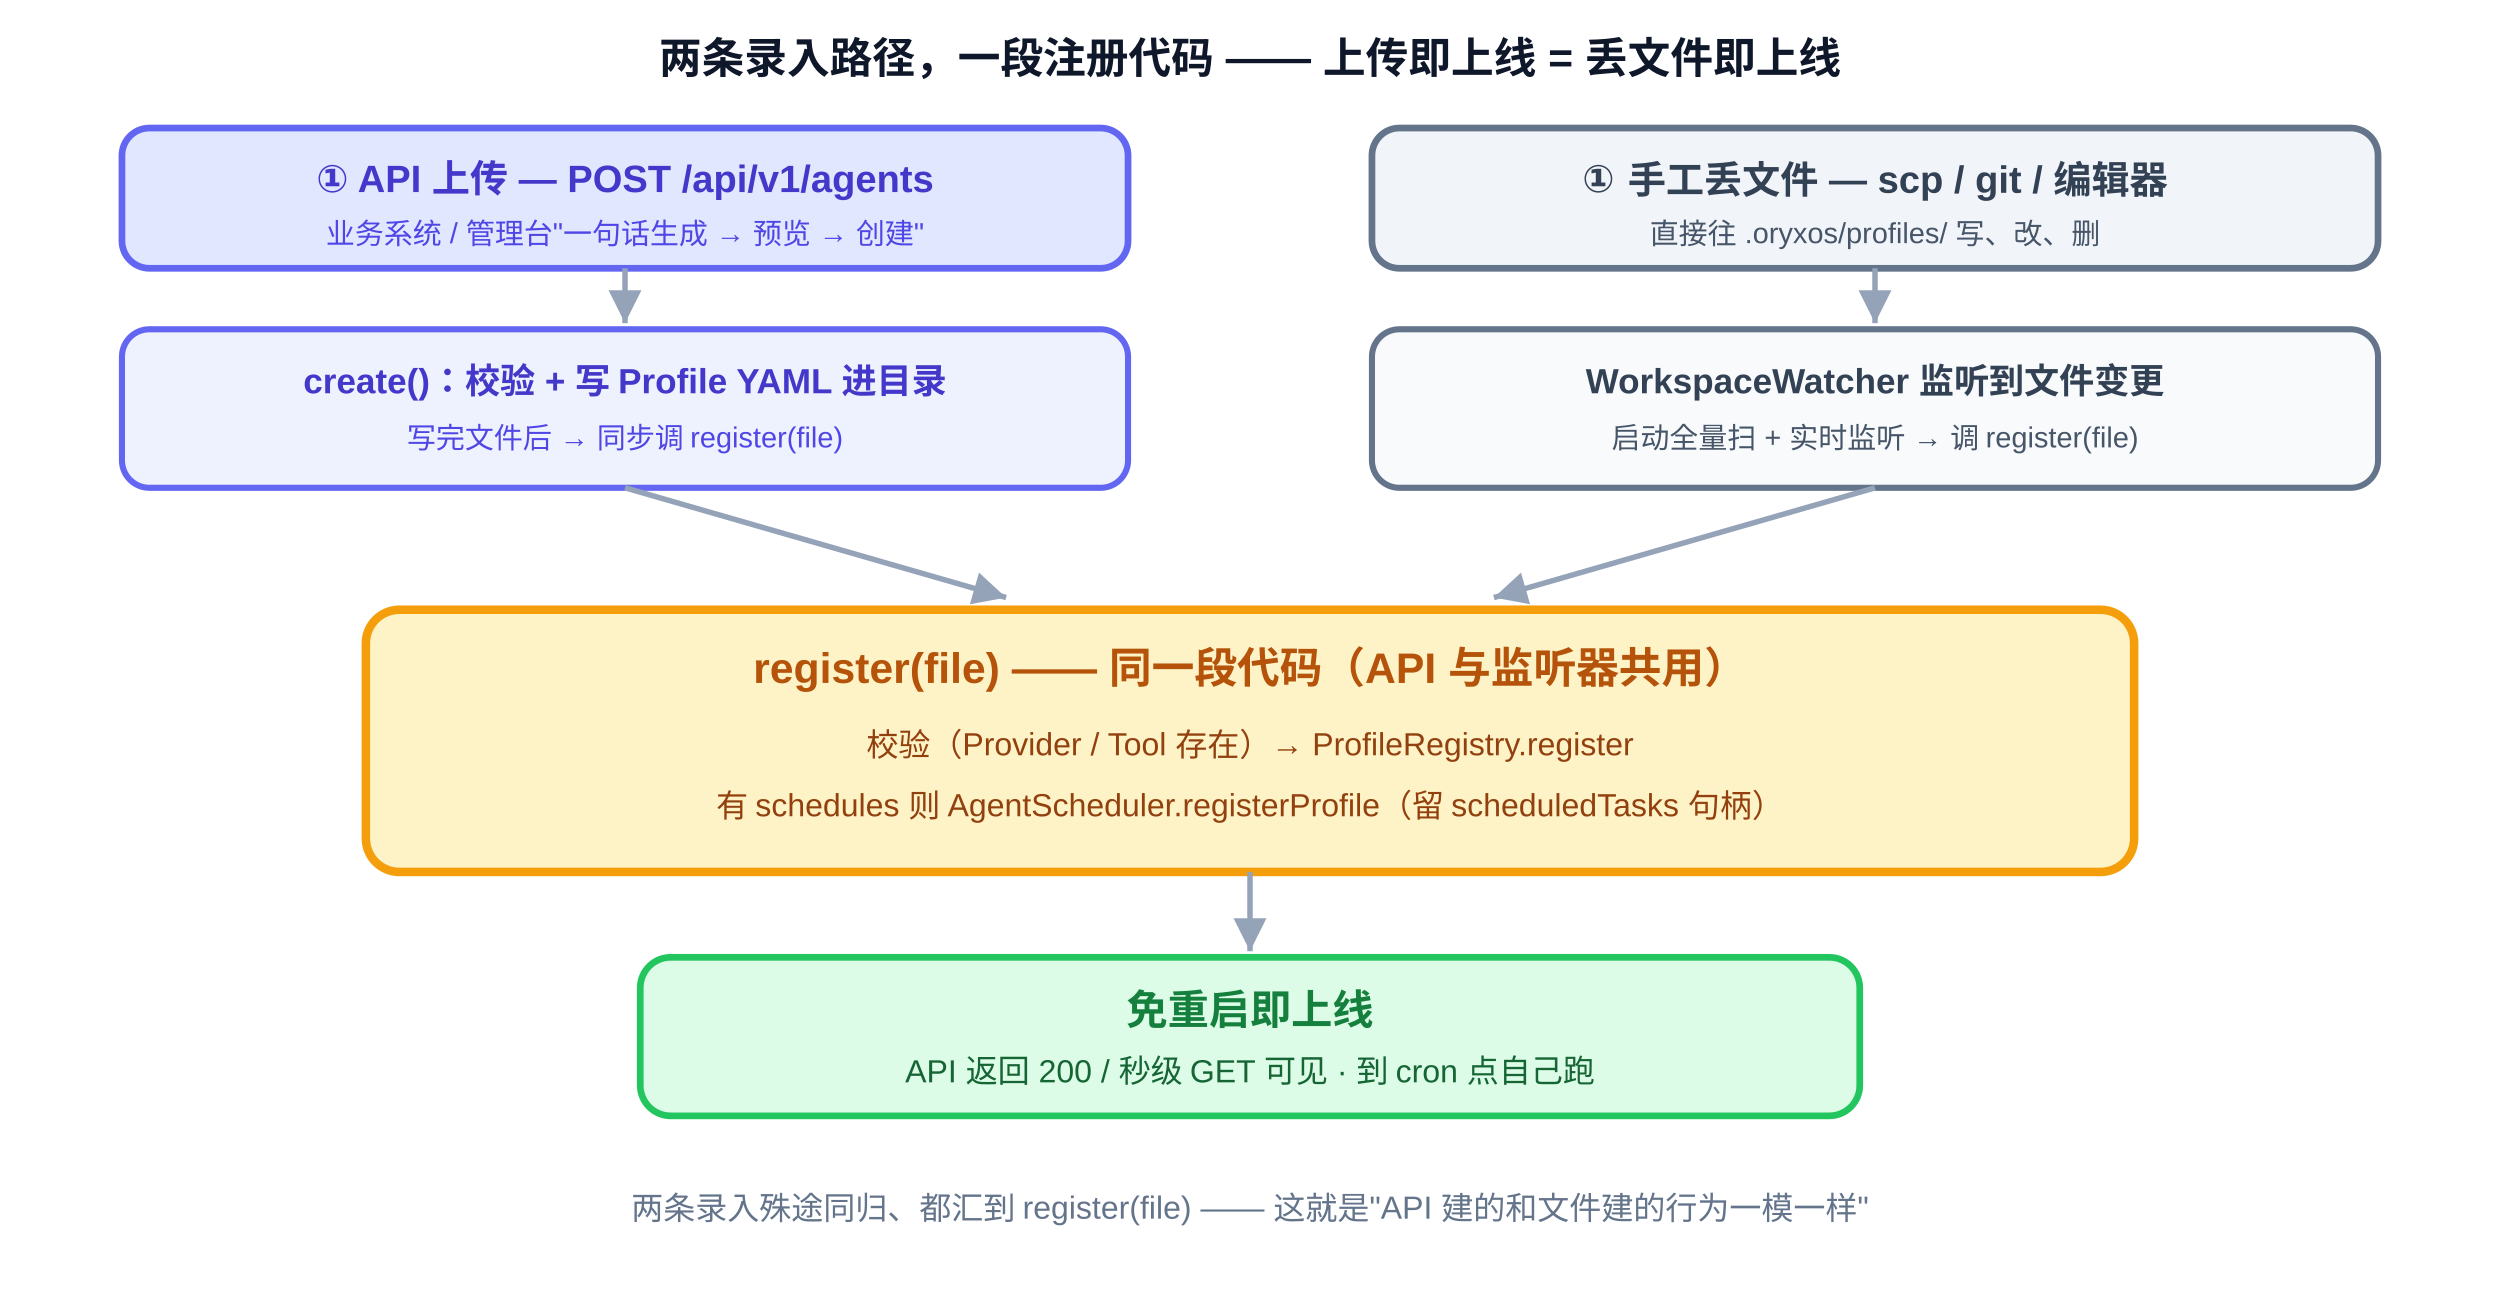
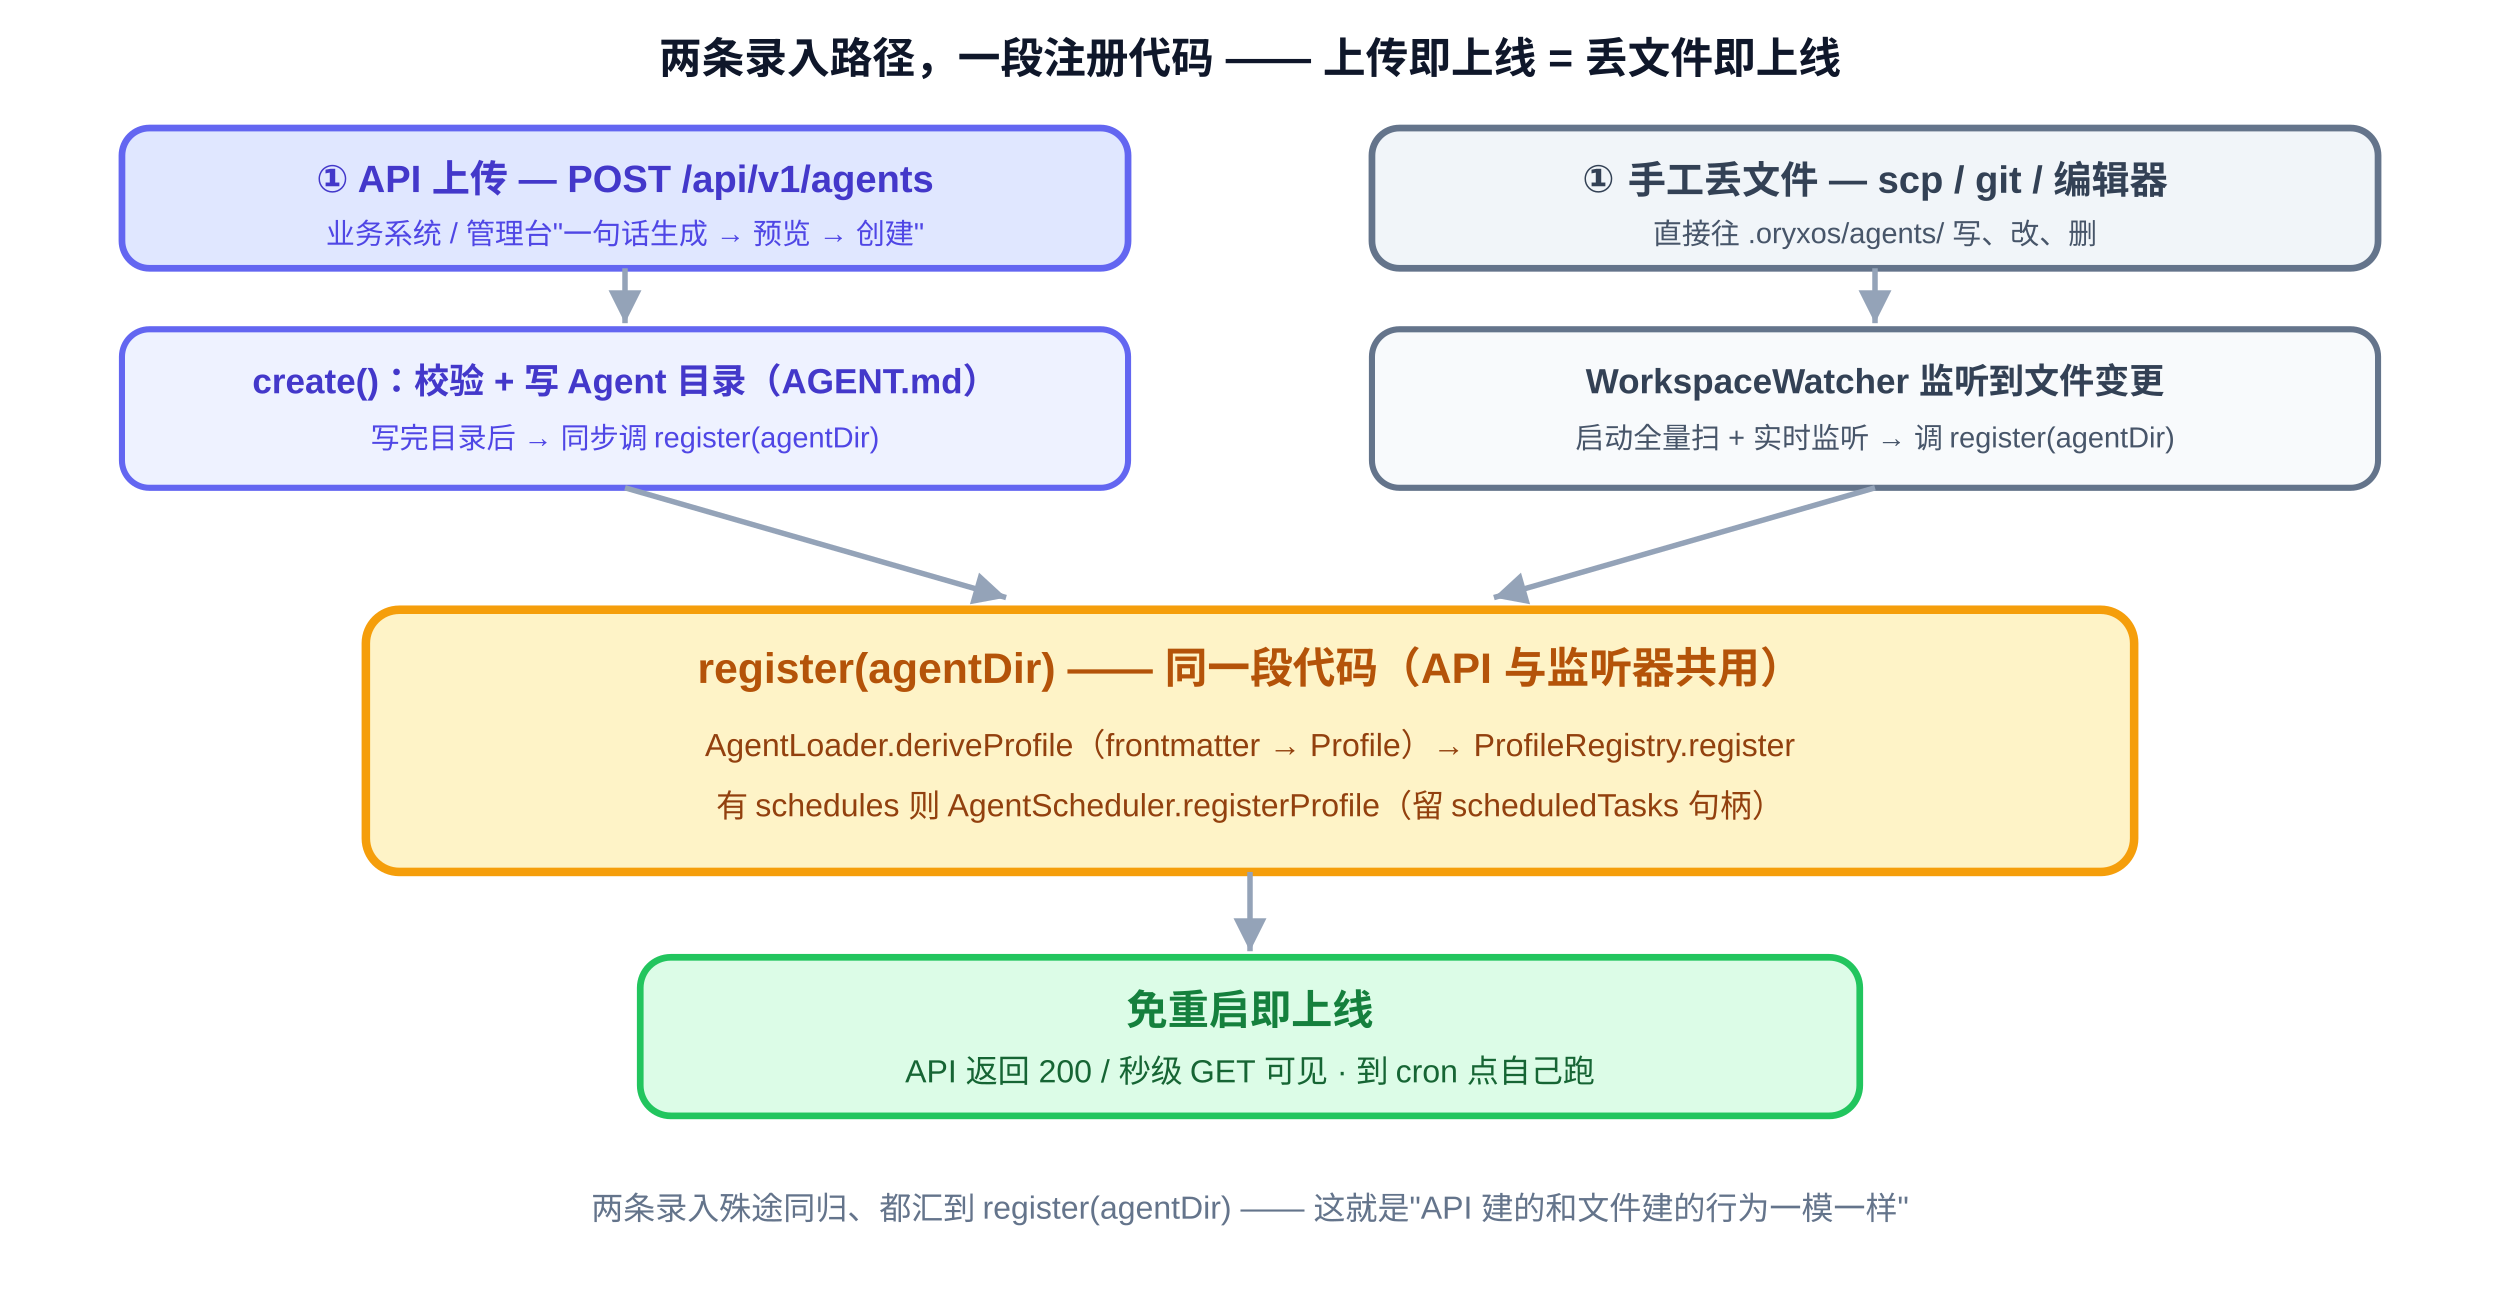
<svg xmlns="http://www.w3.org/2000/svg" viewBox="0 0 820 430" font-family="Arial, sans-serif">
  <rect width="820" height="430" fill="#ffffff" />
  <defs>
    <marker id="tal1" markerWidth="10" markerHeight="10" refX="6" refY="3" orient="auto">
      <path d="M0,0 L6,3 L0,6 Z" fill="#94a3b8" />
    </marker>
  </defs>
  <text x="410" y="24" fill="#0f172a" font-size="14" font-weight="bold" text-anchor="middle">两条录入路径，一段注册代码 —— 上传即上线 = 丢文件即上线</text>
  <rect x="40" y="42" width="330" height="46" rx="9" fill="#e0e7ff" stroke="#6366f1" stroke-width="2.2" />
  <text x="205" y="63" fill="#4338ca" font-size="12.5" font-weight="bold" text-anchor="middle">① API 上传 — POST /api/v1/agents</text>
  <text x="205" y="80" fill="#4f46e5" font-size="9.5" text-anchor="middle">业务系统 / 管理台"一句话生成 → 预览 → 创建"</text>
  <line x1="205" y1="88" x2="205" y2="106" stroke="#94a3b8" stroke-width="1.8" marker-end="url(#tal1)" />
  <rect x="40" y="108" width="330" height="52" rx="9" fill="#eef2ff" stroke="#6366f1" stroke-width="2" />
-   <text x="205" y="129" fill="#4338ca" font-size="11.5" font-weight="bold" text-anchor="middle">create()：校验 + 写 Profile YAML 进目录</text>
-   <text x="205" y="147" fill="#4f46e5" font-size="9.5" text-anchor="middle">写完文件后 → 同步调 register(file)</text>
+   <text x="205" y="129" fill="#4338ca" font-size="11.5" font-weight="bold" text-anchor="middle">create()：校验 + 写 Agent 目录（AGENT.md）</text>
+   <text x="205" y="147" fill="#4f46e5" font-size="9.5" text-anchor="middle">写完目录后 → 同步调 register(agentDir)</text>
  <rect x="450" y="42" width="330" height="46" rx="9" fill="#f1f5f9" stroke="#64748b" stroke-width="2.2" />
  <text x="615" y="63" fill="#334155" font-size="12.5" font-weight="bold" text-anchor="middle">① 手工丢文件 — scp / git / 编辑器</text>
-   <text x="615" y="80" fill="#475569" font-size="9.5" text-anchor="middle">直接往 .oryxos/profiles/ 写、改、删</text>
+   <text x="615" y="80" fill="#475569" font-size="9.5" text-anchor="middle">直接往 .oryxos/agents/ 写、改、删</text>
  <line x1="615" y1="88" x2="615" y2="106" stroke="#94a3b8" stroke-width="1.8" marker-end="url(#tal1)" />
  <rect x="450" y="108" width="330" height="52" rx="9" fill="#f8fafc" stroke="#64748b" stroke-width="2" />
  <text x="615" y="129" fill="#334155" font-size="11.5" font-weight="bold" text-anchor="middle">WorkspaceWatcher 监听到文件变更</text>
-   <text x="615" y="147" fill="#475569" font-size="9.5" text-anchor="middle">启动全量扫 + 实时监听 → 调 register(file)</text>
+   <text x="615" y="147" fill="#475569" font-size="9.5" text-anchor="middle">启动全量扫 + 实时监听 → 调 register(agentDir)</text>
  <line x1="205" y1="160" x2="330" y2="196" stroke="#94a3b8" stroke-width="1.8" marker-end="url(#tal1)" />
  <line x1="615" y1="160" x2="490" y2="196" stroke="#94a3b8" stroke-width="1.8" marker-end="url(#tal1)" />
  <rect x="120" y="200" width="580" height="86" rx="11" fill="#fef3c7" stroke="#f59e0b" stroke-width="2.8" />
-   <text x="410" y="224" fill="#b45309" font-size="14" font-weight="bold" text-anchor="middle">register(file) —— 同一段代码（API 与监听器共用）</text>
-   <text x="410" y="248" fill="#92400e" font-size="10.5" text-anchor="middle">校验（Provider / Tool 存在）→ ProfileRegistry.register</text>
+   <text x="410" y="224" fill="#b45309" font-size="14" font-weight="bold" text-anchor="middle">register(agentDir) —— 同一段代码（API 与监听器共用）</text>
+   <text x="410" y="248" fill="#92400e" font-size="10.5" text-anchor="middle">AgentLoader.deriveProfile（frontmatter → Profile）→ ProfileRegistry.register</text>
  <text x="410" y="268" fill="#92400e" font-size="10.5" text-anchor="middle">有 schedules 则 AgentScheduler.registerProfile（留 scheduledTasks 句柄）</text>
  <line x1="410" y1="286" x2="410" y2="312" stroke="#94a3b8" stroke-width="1.8" marker-end="url(#tal1)" />
  <rect x="210" y="314" width="400" height="52" rx="10" fill="#dcfce7" stroke="#22c55e" stroke-width="2.2" />
  <text x="410" y="336" fill="#15803d" font-size="13.5" font-weight="bold" text-anchor="middle">免重启即上线</text>
  <text x="410" y="355" fill="#166534" font-size="10.5" text-anchor="middle">API 返回 200 / 秒级 GET 可见 · 到 cron 点自己跑</text>
-   <text x="410" y="400" fill="#64748b" font-size="10.5" text-anchor="middle">两条录入殊途同归、都汇到 register(file) —— 这就是"API 建的和文件建的行为一模一样"</text>
+   <text x="410" y="400" fill="#64748b" font-size="10.5" text-anchor="middle">两条录入殊途同归、都汇到 register(agentDir) —— 这就是"API 建的和文件建的行为一模一样"</text>
</svg>
